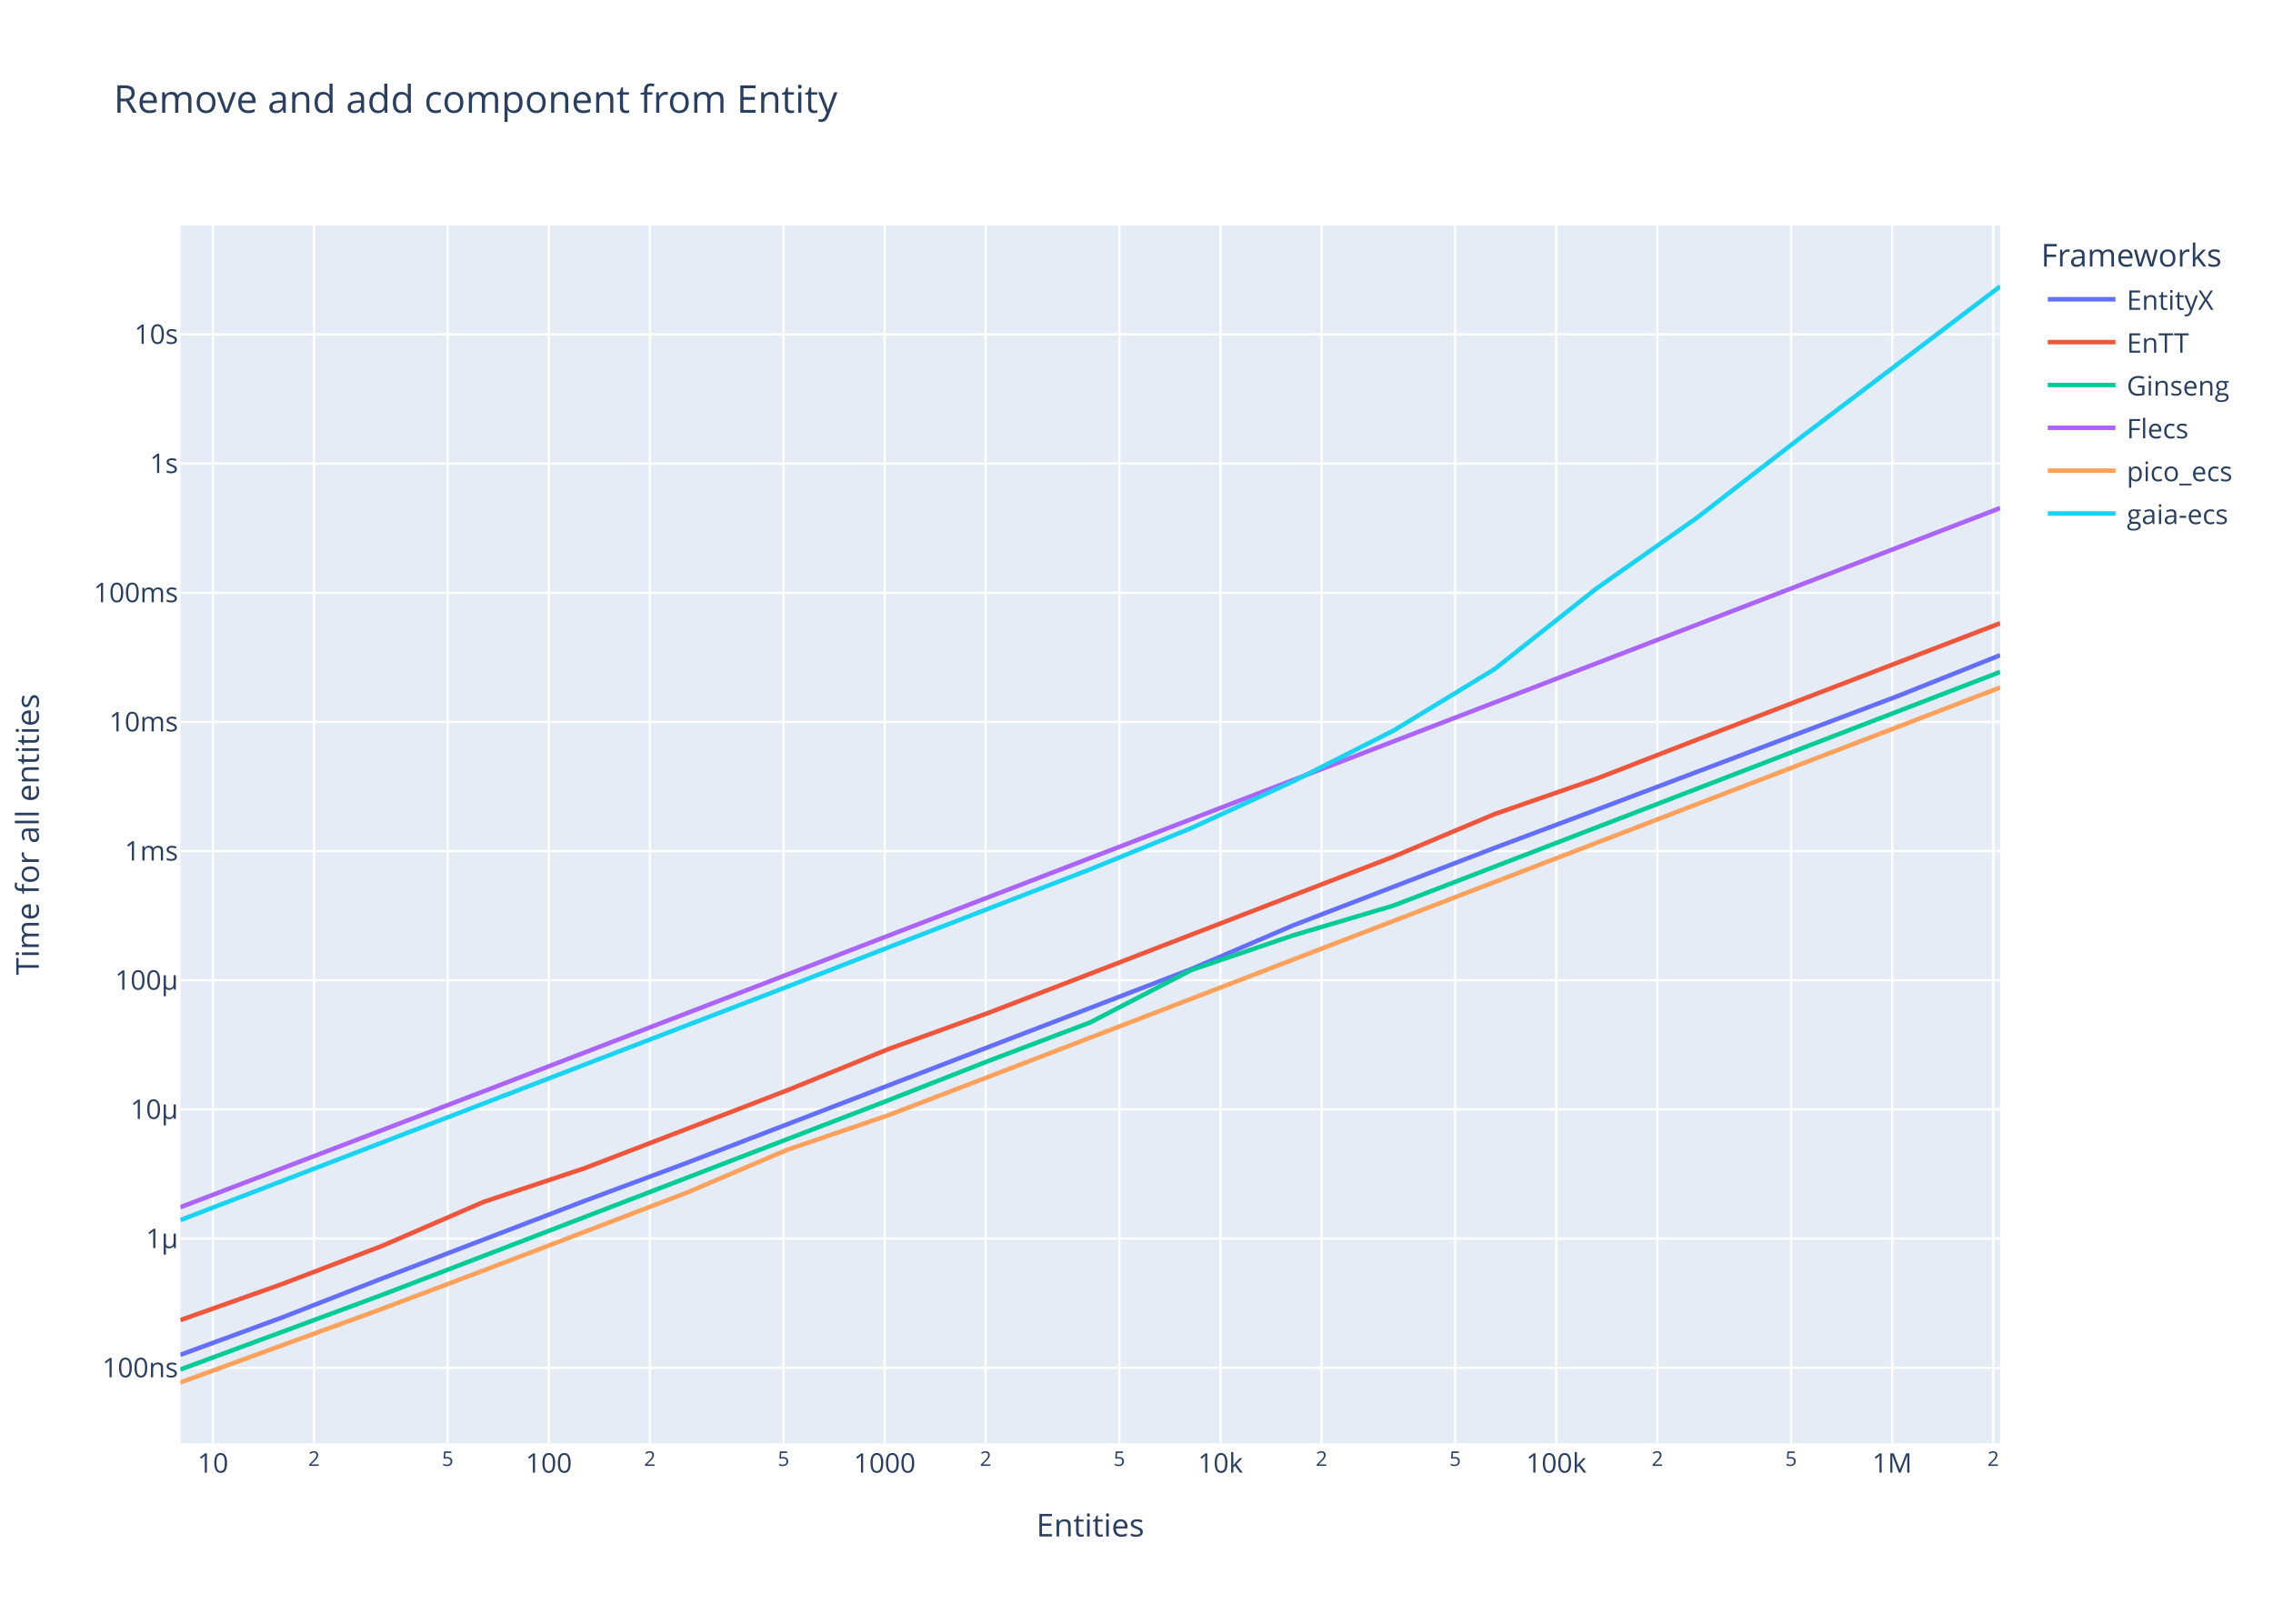
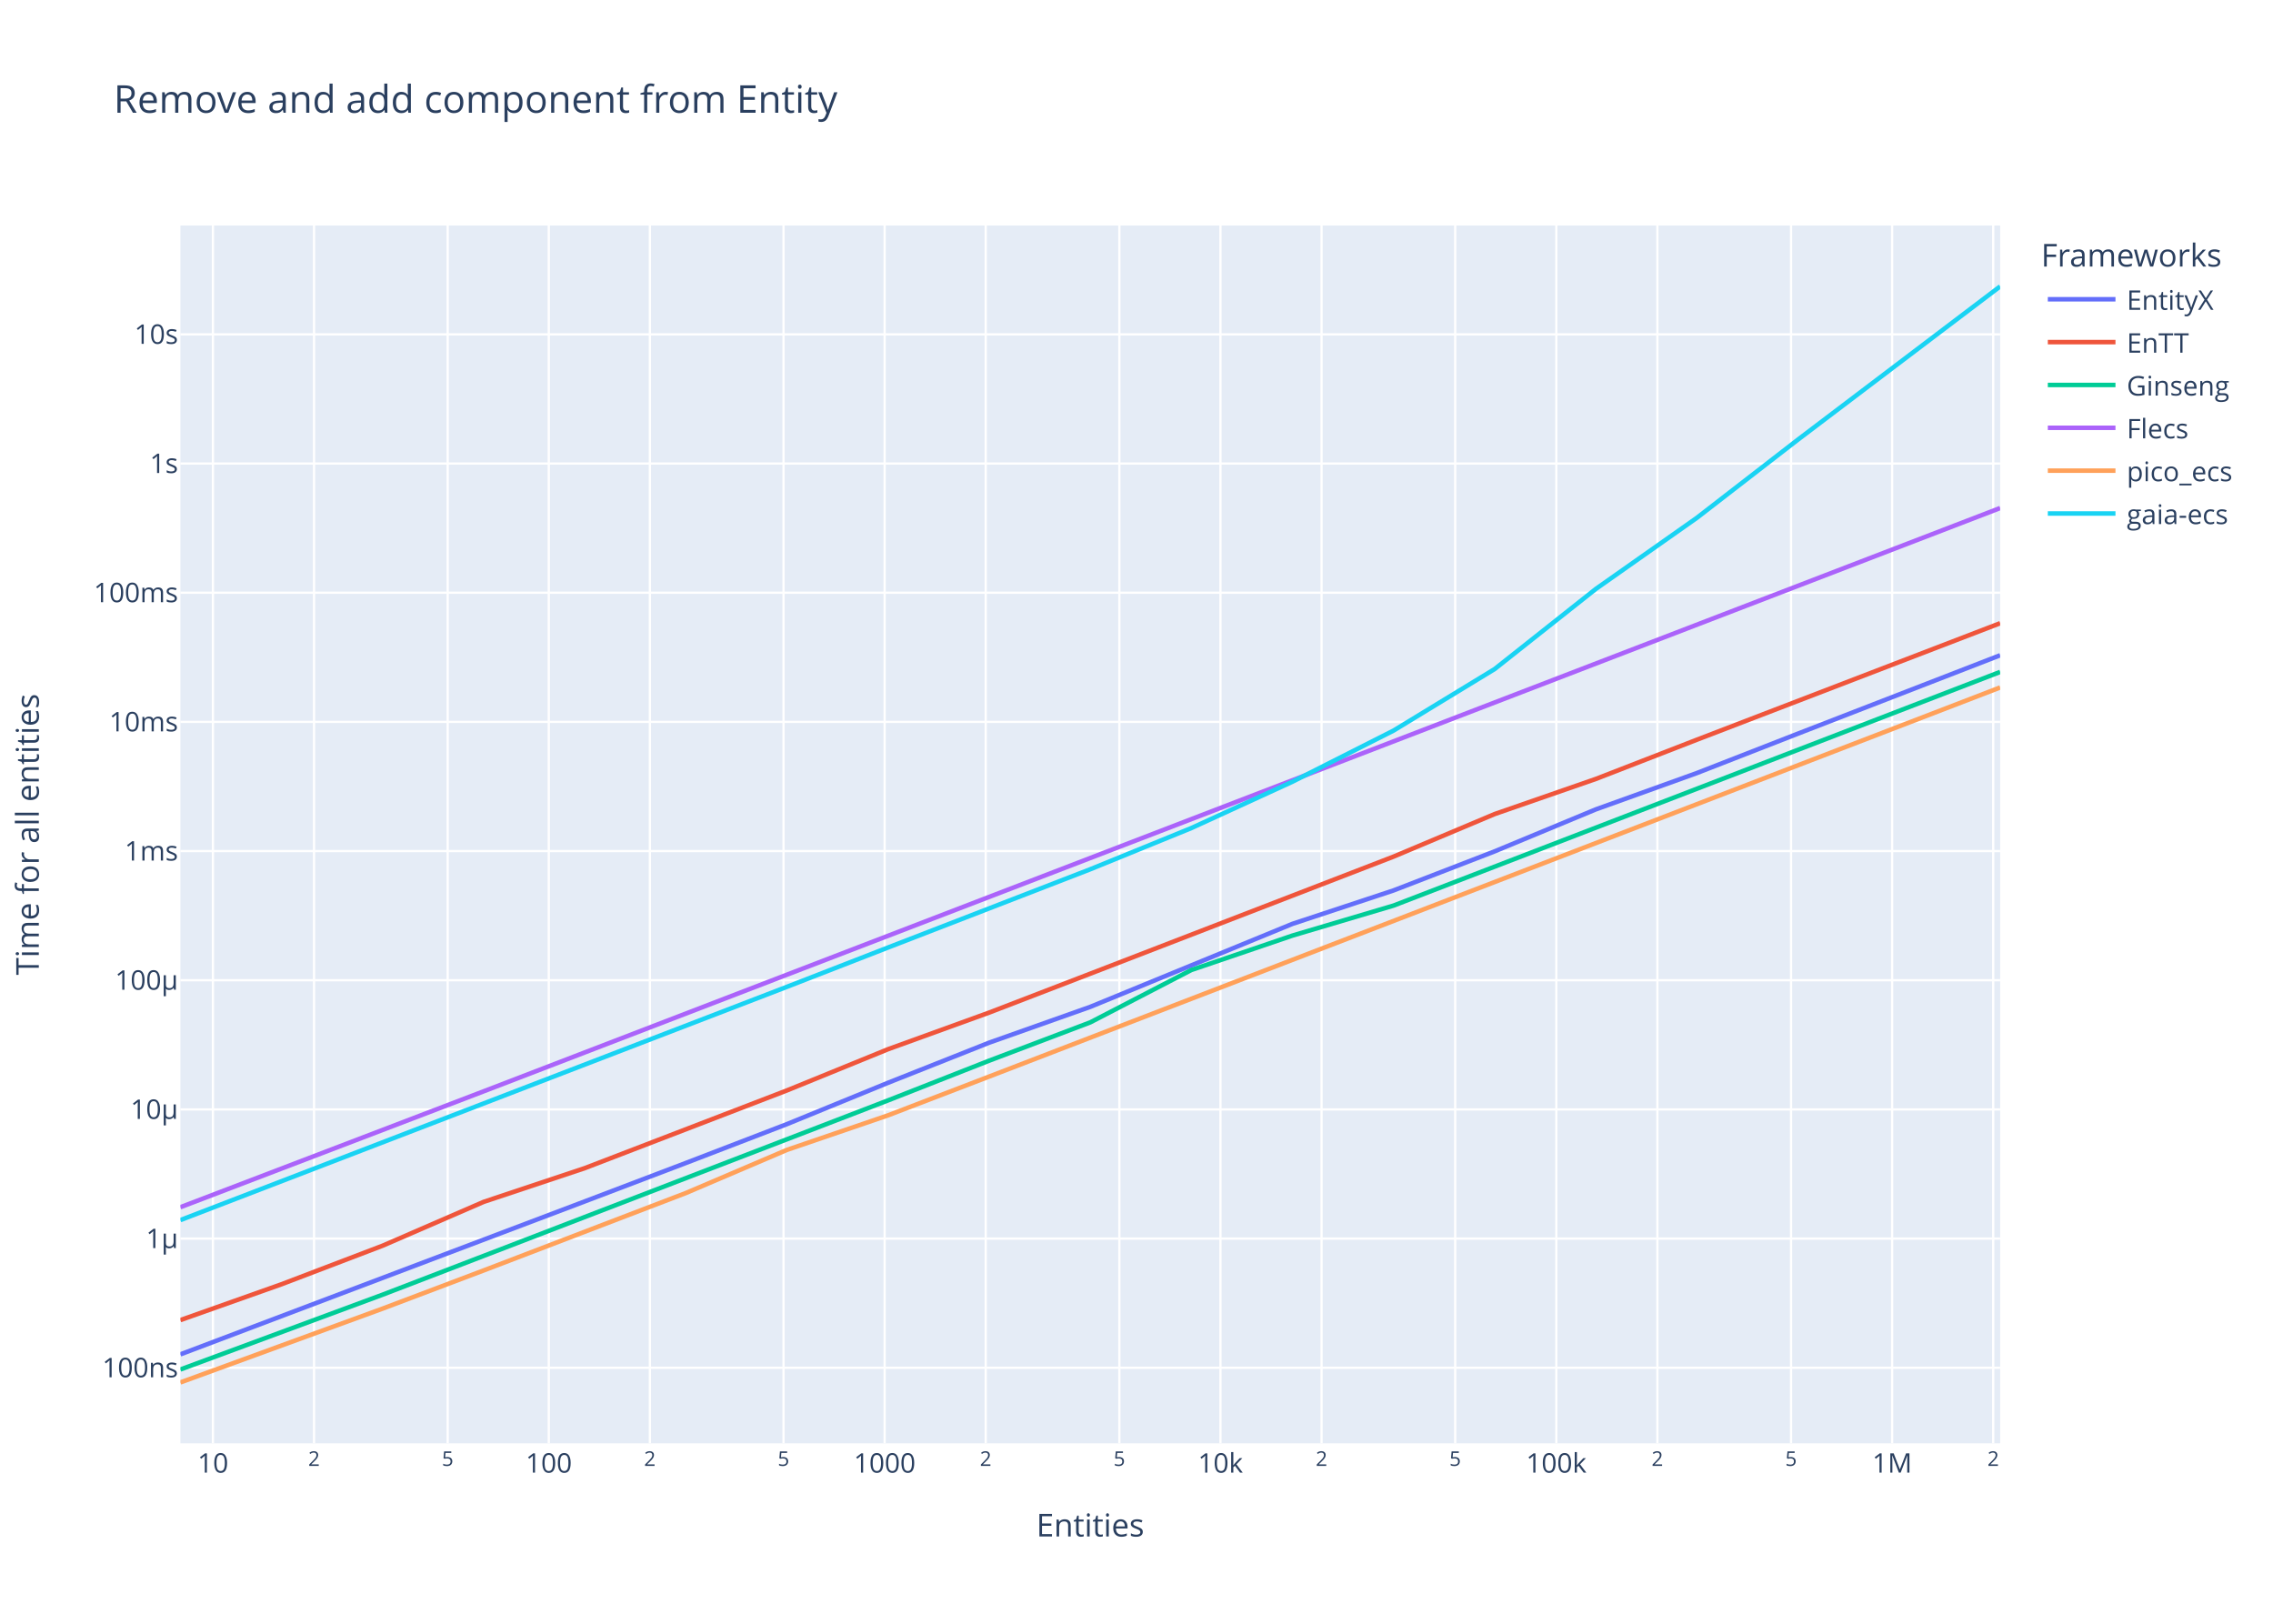
<svg xmlns="http://www.w3.org/2000/svg" class="main-svg" width="1008" height="720" style="" viewBox="0 0 1008 720">
  <rect x="0" y="0" width="1008" height="720" style="fill: rgb(255, 255, 255); fill-opacity: 1;" />
-   <defs id="defs-06bcdb">
+   <defs id="defs-42633a">
    <g class="clips">
-       <clipPath id="clip06bcdbxyplot" class="plotclip">
+       <clipPath id="clip42633axyplot" class="plotclip">
        <rect width="807" height="540" />
      </clipPath>
-       <clipPath class="axesclip" id="clip06bcdbx">
+       <clipPath class="axesclip" id="clip42633ax">
        <rect x="80" y="0" width="807" height="720" />
      </clipPath>
-       <clipPath class="axesclip" id="clip06bcdby">
+       <clipPath class="axesclip" id="clip42633ay">
        <rect x="0" y="100" width="1008" height="540" />
      </clipPath>
-       <clipPath class="axesclip" id="clip06bcdbxy">
+       <clipPath class="axesclip" id="clip42633axy">
        <rect x="80" y="100" width="807" height="540" />
      </clipPath>
    </g>
    <g class="gradients" />
    <g class="patterns" />
  </defs>
  <g class="bglayer">
    <rect class="bg" x="80" y="100" width="807" height="540" style="fill: rgb(229, 236, 246); fill-opacity: 1; stroke-width: 0;" />
  </g>
  <g class="layer-below">
    <g class="imagelayer" />
    <g class="shapelayer" />
  </g>
  <g class="cartesianlayer">
    <g class="subplot xy">
      <g class="layer-subplot">
        <g class="shapelayer" />
        <g class="imagelayer" />
      </g>
      <g class="minor-gridlayer">
        <g class="x" />
        <g class="y" />
      </g>
      <g class="gridlayer">
        <g class="x">
          <path class="xgrid crisp" transform="translate(94.43,0)" d="M0,100v540" style="stroke: rgb(255, 255, 255); stroke-opacity: 1; stroke-width: 1px;" />
          <path class="xgrid crisp" transform="translate(139.27,0)" d="M0,100v540" style="stroke: rgb(255, 255, 255); stroke-opacity: 1; stroke-width: 1px;" />
          <path class="xgrid crisp" transform="translate(198.53,0)" d="M0,100v540" style="stroke: rgb(255, 255, 255); stroke-opacity: 1; stroke-width: 1px;" />
          <path class="xgrid crisp" transform="translate(243.37,0)" d="M0,100v540" style="stroke: rgb(255, 255, 255); stroke-opacity: 1; stroke-width: 1px;" />
          <path class="xgrid crisp" transform="translate(288.2,0)" d="M0,100v540" style="stroke: rgb(255, 255, 255); stroke-opacity: 1; stroke-width: 1px;" />
          <path class="xgrid crisp" transform="translate(347.47,0)" d="M0,100v540" style="stroke: rgb(255, 255, 255); stroke-opacity: 1; stroke-width: 1px;" />
          <path class="xgrid crisp" transform="translate(392.3,0)" d="M0,100v540" style="stroke: rgb(255, 255, 255); stroke-opacity: 1; stroke-width: 1px;" />
          <path class="xgrid crisp" transform="translate(437.13,0)" d="M0,100v540" style="stroke: rgb(255, 255, 255); stroke-opacity: 1; stroke-width: 1px;" />
          <path class="xgrid crisp" transform="translate(496.4,0)" d="M0,100v540" style="stroke: rgb(255, 255, 255); stroke-opacity: 1; stroke-width: 1px;" />
          <path class="xgrid crisp" transform="translate(541.23,0)" d="M0,100v540" style="stroke: rgb(255, 255, 255); stroke-opacity: 1; stroke-width: 1px;" />
          <path class="xgrid crisp" transform="translate(586.07,0)" d="M0,100v540" style="stroke: rgb(255, 255, 255); stroke-opacity: 1; stroke-width: 1px;" />
          <path class="xgrid crisp" transform="translate(645.33,0)" d="M0,100v540" style="stroke: rgb(255, 255, 255); stroke-opacity: 1; stroke-width: 1px;" />
          <path class="xgrid crisp" transform="translate(690.17,0)" d="M0,100v540" style="stroke: rgb(255, 255, 255); stroke-opacity: 1; stroke-width: 1px;" />
          <path class="xgrid crisp" transform="translate(735,0)" d="M0,100v540" style="stroke: rgb(255, 255, 255); stroke-opacity: 1; stroke-width: 1px;" />
          <path class="xgrid crisp" transform="translate(794.27,0)" d="M0,100v540" style="stroke: rgb(255, 255, 255); stroke-opacity: 1; stroke-width: 1px;" />
          <path class="xgrid crisp" transform="translate(839.1,0)" d="M0,100v540" style="stroke: rgb(255, 255, 255); stroke-opacity: 1; stroke-width: 1px;" />
          <path class="xgrid crisp" transform="translate(883.93,0)" d="M0,100v540" style="stroke: rgb(255, 255, 255); stroke-opacity: 1; stroke-width: 1px;" />
        </g>
        <g class="y">
          <path class="ygrid crisp" transform="translate(0,606.5)" d="M80,0h807" style="stroke: rgb(255, 255, 255); stroke-opacity: 1; stroke-width: 1px;" />
          <path class="ygrid crisp" transform="translate(0,549.22)" d="M80,0h807" style="stroke: rgb(255, 255, 255); stroke-opacity: 1; stroke-width: 1px;" />
          <path class="ygrid crisp" transform="translate(0,491.94)" d="M80,0h807" style="stroke: rgb(255, 255, 255); stroke-opacity: 1; stroke-width: 1px;" />
          <path class="ygrid crisp" transform="translate(0,434.66)" d="M80,0h807" style="stroke: rgb(255, 255, 255); stroke-opacity: 1; stroke-width: 1px;" />
          <path class="ygrid crisp" transform="translate(0,377.38)" d="M80,0h807" style="stroke: rgb(255, 255, 255); stroke-opacity: 1; stroke-width: 1px;" />
          <path class="ygrid crisp" transform="translate(0,320.1)" d="M80,0h807" style="stroke: rgb(255, 255, 255); stroke-opacity: 1; stroke-width: 1px;" />
          <path class="ygrid crisp" transform="translate(0,262.82)" d="M80,0h807" style="stroke: rgb(255, 255, 255); stroke-opacity: 1; stroke-width: 1px;" />
          <path class="ygrid crisp" transform="translate(0,205.54)" d="M80,0h807" style="stroke: rgb(255, 255, 255); stroke-opacity: 1; stroke-width: 1px;" />
          <path class="ygrid crisp" transform="translate(0,148.26)" d="M80,0h807" style="stroke: rgb(255, 255, 255); stroke-opacity: 1; stroke-width: 1px;" />
        </g>
      </g>
      <g class="zerolinelayer" />
      <path class="xlines-below" />
      <path class="ylines-below" />
      <g class="overlines-below" />
      <g class="xaxislayer-below" />
      <g class="yaxislayer-below" />
      <g class="overaxes-below" />
-       <g class="plot" transform="translate(80,100)" clip-path="url(#clip06bcdbxyplot)">
+       <g class="plot" transform="translate(80,100)" clip-path="url(#clip42633axyplot)">
        <g class="scatterlayer mlayer">
-           <g class="trace scatter tracea484ca" style="stroke-miterlimit: 2; opacity: 1;">
-             <g class="fills" />
-             <g class="errorbars" />
-             <g class="lines">
-               <path class="js-line" d="M0,500.75L44.83,484.31L89.67,466.81L179.33,432.47L224.17,415.79L448.33,329.7L493.17,310.45L582.83,275.96L627.67,259.19L762.17,208.43L807,190.52" style="vector-effect: none; fill: none; stroke: rgb(99, 110, 250); stroke-opacity: 1; stroke-width: 2px; opacity: 1;" />
-             </g>
-             <g class="points" />
-             <g class="text" />
-           </g>
-           <g class="trace scatter trace9da6d6" style="stroke-miterlimit: 2; opacity: 1;">
+           <g class="trace scatter trace7436c4" style="stroke-miterlimit: 2; opacity: 1;">
+             <g class="fills" />
+             <g class="errorbars" />
+             <g class="lines">
+               <path class="js-line" d="M0,500.55L179.33,432.73L224.17,415.68L269,398.45L313.83,380.12L358.67,362.34L403.5,346.46L493.17,309.65L538,294.83L582.83,277.51L627.67,258.91L672.5,242.79L717.33,225.31L807,190.56" style="vector-effect: none; fill: none; stroke: rgb(99, 110, 250); stroke-opacity: 1; stroke-width: 2px; opacity: 1;" />
+             </g>
+             <g class="points" />
+             <g class="text" />
+           </g>
+           <g class="trace scatter trace7e86ed" style="stroke-miterlimit: 2; opacity: 1;">
            <g class="fills" />
            <g class="errorbars" />
            <g class="lines">
              <path class="js-line" d="M0,485.35L44.83,469.47L89.67,452.37L134.5,432.93L179.33,417.98L269,383.51L313.83,365.24L358.67,349L403.5,331.75L538,279.84L582.83,260.97L627.67,245.41L672.5,228.01L807,176.35" style="vector-effect: none; fill: none; stroke: rgb(239, 85, 59); stroke-opacity: 1; stroke-width: 2px; opacity: 1;" />
            </g>
            <g class="points" />
            <g class="text" />
          </g>
-           <g class="trace scatter trace69bcc8" style="stroke-miterlimit: 2; opacity: 1;">
+           <g class="trace scatter trace34401e" style="stroke-miterlimit: 2; opacity: 1;">
            <g class="fills" />
            <g class="errorbars" />
            <g class="lines">
              <path class="js-line" d="M0,507.26L89.67,474.09L134.5,456.88L313.83,387.93L358.67,370.32L403.5,353.34L448.33,330.12L493.17,314.85L538,301.55L807,197.95" style="vector-effect: none; fill: none; stroke: rgb(0, 204, 150); stroke-opacity: 1; stroke-width: 2px; opacity: 1;" />
            </g>
            <g class="points" />
            <g class="text" />
          </g>
-           <g class="trace scatter trace4a42ee" style="stroke-miterlimit: 2; opacity: 1;">
+           <g class="trace scatter traced40d6a" style="stroke-miterlimit: 2; opacity: 1;">
            <g class="fills" />
            <g class="errorbars" />
            <g class="lines">
              <path class="js-line" d="M0,435.3L134.5,383.91L179.33,366.67L807,125.28" style="vector-effect: none; fill: none; stroke: rgb(171, 99, 250); stroke-opacity: 1; stroke-width: 2px; opacity: 1;" />
            </g>
            <g class="points" />
            <g class="text" />
          </g>
-           <g class="trace scatter trace02ce88" style="stroke-miterlimit: 2; opacity: 1;">
+           <g class="trace scatter trace71a508" style="stroke-miterlimit: 2; opacity: 1;">
            <g class="fills" />
            <g class="errorbars" />
            <g class="lines">
              <path class="js-line" d="M0,513L89.67,480.27L134.5,463.33L224.17,429.01L269,409.88L313.83,394.56L358.67,377.36L807,204.84" style="vector-effect: none; fill: none; stroke: rgb(255, 161, 90); stroke-opacity: 1; stroke-width: 2px; opacity: 1;" />
            </g>
            <g class="points" />
            <g class="text" />
          </g>
-           <g class="trace scatter trace6b4ba9" style="stroke-miterlimit: 2; opacity: 1;">
+           <g class="trace scatter traced07837" style="stroke-miterlimit: 2; opacity: 1;">
            <g class="fills" />
            <g class="errorbars" />
            <g class="lines">
              <path class="js-line" d="M0,441.01L269,337.57L313.83,320.14L403.5,285.45L448.33,267.18L493.17,246.62L538,223.95L582.83,196.67L627.67,161.17L672.5,129.62L717.33,94.94L807,27" style="vector-effect: none; fill: none; stroke: rgb(25, 211, 243); stroke-opacity: 1; stroke-width: 2px; opacity: 1;" />
            </g>
            <g class="points" />
            <g class="text" />
          </g>
        </g>
      </g>
      <g class="overplot" />
      <path class="xlines-above crisp" d="M0,0" style="fill: none;" />
      <path class="ylines-above crisp" d="M0,0" style="fill: none;" />
      <g class="overlines-above" />
      <g class="xaxislayer-above">
        <g class="xtick">
          <text text-anchor="middle" x="0" y="653" transform="translate(94.43,0)" style="font-family: 'Open Sans', verdana, arial, sans-serif; font-size: 12px; fill: rgb(42, 63, 95); fill-opacity: 1; white-space: pre; opacity: 1;">10</text>
        </g>
        <g class="xtick">
          <text text-anchor="middle" x="0" y="650" style="font-family: 'Open Sans', verdana, arial, sans-serif; font-size: 9px; fill: rgb(42, 63, 95); fill-opacity: 1; white-space: pre; opacity: 1;" transform="translate(139.27,0)">2</text>
        </g>
        <g class="xtick">
          <text text-anchor="middle" x="0" y="650" style="font-family: 'Open Sans', verdana, arial, sans-serif; font-size: 9px; fill: rgb(42, 63, 95); fill-opacity: 1; white-space: pre; opacity: 1;" transform="translate(198.53,0)">5</text>
        </g>
        <g class="xtick">
          <text text-anchor="middle" x="0" y="653" style="font-family: 'Open Sans', verdana, arial, sans-serif; font-size: 12px; fill: rgb(42, 63, 95); fill-opacity: 1; white-space: pre; opacity: 1;" transform="translate(243.37,0)">100</text>
        </g>
        <g class="xtick">
          <text text-anchor="middle" x="0" y="650" style="font-family: 'Open Sans', verdana, arial, sans-serif; font-size: 9px; fill: rgb(42, 63, 95); fill-opacity: 1; white-space: pre; opacity: 1;" transform="translate(288.2,0)">2</text>
        </g>
        <g class="xtick">
          <text text-anchor="middle" x="0" y="650" style="font-family: 'Open Sans', verdana, arial, sans-serif; font-size: 9px; fill: rgb(42, 63, 95); fill-opacity: 1; white-space: pre; opacity: 1;" transform="translate(347.47,0)">5</text>
        </g>
        <g class="xtick">
          <text text-anchor="middle" x="0" y="653" style="font-family: 'Open Sans', verdana, arial, sans-serif; font-size: 12px; fill: rgb(42, 63, 95); fill-opacity: 1; white-space: pre; opacity: 1;" transform="translate(392.3,0)">1000</text>
        </g>
        <g class="xtick">
          <text text-anchor="middle" x="0" y="650" style="font-family: 'Open Sans', verdana, arial, sans-serif; font-size: 9px; fill: rgb(42, 63, 95); fill-opacity: 1; white-space: pre; opacity: 1;" transform="translate(437.13,0)">2</text>
        </g>
        <g class="xtick">
          <text text-anchor="middle" x="0" y="650" style="font-family: 'Open Sans', verdana, arial, sans-serif; font-size: 9px; fill: rgb(42, 63, 95); fill-opacity: 1; white-space: pre; opacity: 1;" transform="translate(496.4,0)">5</text>
        </g>
        <g class="xtick">
          <text text-anchor="middle" x="0" y="653" style="font-family: 'Open Sans', verdana, arial, sans-serif; font-size: 12px; fill: rgb(42, 63, 95); fill-opacity: 1; white-space: pre; opacity: 1;" transform="translate(541.23,0)">10k</text>
        </g>
        <g class="xtick">
          <text text-anchor="middle" x="0" y="650" style="font-family: 'Open Sans', verdana, arial, sans-serif; font-size: 9px; fill: rgb(42, 63, 95); fill-opacity: 1; white-space: pre; opacity: 1;" transform="translate(586.07,0)">2</text>
        </g>
        <g class="xtick">
          <text text-anchor="middle" x="0" y="650" style="font-family: 'Open Sans', verdana, arial, sans-serif; font-size: 9px; fill: rgb(42, 63, 95); fill-opacity: 1; white-space: pre; opacity: 1;" transform="translate(645.33,0)">5</text>
        </g>
        <g class="xtick">
          <text text-anchor="middle" x="0" y="653" style="font-family: 'Open Sans', verdana, arial, sans-serif; font-size: 12px; fill: rgb(42, 63, 95); fill-opacity: 1; white-space: pre; opacity: 1;" transform="translate(690.17,0)">100k</text>
        </g>
        <g class="xtick">
          <text text-anchor="middle" x="0" y="650" style="font-family: 'Open Sans', verdana, arial, sans-serif; font-size: 9px; fill: rgb(42, 63, 95); fill-opacity: 1; white-space: pre; opacity: 1;" transform="translate(735,0)">2</text>
        </g>
        <g class="xtick">
          <text text-anchor="middle" x="0" y="650" style="font-family: 'Open Sans', verdana, arial, sans-serif; font-size: 9px; fill: rgb(42, 63, 95); fill-opacity: 1; white-space: pre; opacity: 1;" transform="translate(794.27,0)">5</text>
        </g>
        <g class="xtick">
          <text text-anchor="middle" x="0" y="653" style="font-family: 'Open Sans', verdana, arial, sans-serif; font-size: 12px; fill: rgb(42, 63, 95); fill-opacity: 1; white-space: pre; opacity: 1;" transform="translate(839.1,0)">1M</text>
        </g>
        <g class="xtick">
          <text text-anchor="middle" x="0" y="650" style="font-family: 'Open Sans', verdana, arial, sans-serif; font-size: 9px; fill: rgb(42, 63, 95); fill-opacity: 1; white-space: pre; opacity: 1;" transform="translate(883.93,0)">2</text>
        </g>
      </g>
      <g class="yaxislayer-above">
        <g class="ytick">
          <text text-anchor="end" x="79" y="4.2" transform="translate(0,606.5)" style="font-family: 'Open Sans', verdana, arial, sans-serif; font-size: 12px; fill: rgb(42, 63, 95); fill-opacity: 1; white-space: pre; opacity: 1;">100ns</text>
        </g>
        <g class="ytick">
          <text text-anchor="end" x="79" y="4.2" style="font-family: 'Open Sans', verdana, arial, sans-serif; font-size: 12px; fill: rgb(42, 63, 95); fill-opacity: 1; white-space: pre; opacity: 1;" transform="translate(0,549.22)">1µ</text>
        </g>
        <g class="ytick">
          <text text-anchor="end" x="79" y="4.2" style="font-family: 'Open Sans', verdana, arial, sans-serif; font-size: 12px; fill: rgb(42, 63, 95); fill-opacity: 1; white-space: pre; opacity: 1;" transform="translate(0,491.94)">10µ</text>
        </g>
        <g class="ytick">
          <text text-anchor="end" x="79" y="4.2" style="font-family: 'Open Sans', verdana, arial, sans-serif; font-size: 12px; fill: rgb(42, 63, 95); fill-opacity: 1; white-space: pre; opacity: 1;" transform="translate(0,434.66)">100µ</text>
        </g>
        <g class="ytick">
          <text text-anchor="end" x="79" y="4.2" style="font-family: 'Open Sans', verdana, arial, sans-serif; font-size: 12px; fill: rgb(42, 63, 95); fill-opacity: 1; white-space: pre; opacity: 1;" transform="translate(0,377.38)">1ms</text>
        </g>
        <g class="ytick">
          <text text-anchor="end" x="79" y="4.2" style="font-family: 'Open Sans', verdana, arial, sans-serif; font-size: 12px; fill: rgb(42, 63, 95); fill-opacity: 1; white-space: pre; opacity: 1;" transform="translate(0,320.1)">10ms</text>
        </g>
        <g class="ytick">
          <text text-anchor="end" x="79" y="4.2" style="font-family: 'Open Sans', verdana, arial, sans-serif; font-size: 12px; fill: rgb(42, 63, 95); fill-opacity: 1; white-space: pre; opacity: 1;" transform="translate(0,262.82)">100ms</text>
        </g>
        <g class="ytick">
          <text text-anchor="end" x="79" y="4.2" style="font-family: 'Open Sans', verdana, arial, sans-serif; font-size: 12px; fill: rgb(42, 63, 95); fill-opacity: 1; white-space: pre; opacity: 1;" transform="translate(0,205.54)">1s</text>
        </g>
        <g class="ytick">
          <text text-anchor="end" x="79" y="4.2" style="font-family: 'Open Sans', verdana, arial, sans-serif; font-size: 12px; fill: rgb(42, 63, 95); fill-opacity: 1; white-space: pre; opacity: 1;" transform="translate(0,148.26)">10s</text>
        </g>
      </g>
      <g class="overaxes-above" />
    </g>
  </g>
  <g class="polarlayer" />
  <g class="smithlayer" />
  <g class="ternarylayer" />
  <g class="geolayer" />
  <g class="funnelarealayer" />
  <g class="pielayer" />
  <g class="iciclelayer" />
  <g class="treemaplayer" />
  <g class="sunburstlayer" />
  <g class="glimages" />
-   <defs id="topdefs-06bcdb">
+   <defs id="topdefs-42633a">
    <g class="clips" />
-     <clipPath id="legend06bcdb">
+     <clipPath id="legend42633a">
      <rect width="93" height="143" x="0" y="0" />
    </clipPath>
  </defs>
  <g class="layer-above">
    <g class="imagelayer" />
    <g class="shapelayer" />
  </g>
  <g class="infolayer">
    <g class="legend" pointer-events="all" transform="translate(903.14,100)">
      <rect class="bg" shape-rendering="crispEdges" width="93" height="143" x="0" y="0" style="stroke: rgb(68, 68, 68); stroke-opacity: 1; fill: rgb(255, 255, 255); fill-opacity: 1; stroke-width: 0px;" />
-       <g class="scrollbox" transform="" clip-path="url(#legend06bcdb)">
+       <g class="scrollbox" transform="" clip-path="url(#legend42633a)">
        <text class="legendtitletext" text-anchor="start" x="2" y="18.2" style="font-family: 'Open Sans', verdana, arial, sans-serif; font-size: 14px; fill: rgb(42, 63, 95); fill-opacity: 1; white-space: pre;">Frameworks</text>
        <g class="groups" transform="">
          <g class="traces" transform="translate(0,32.7)" style="opacity: 1;">
            <text class="legendtext" text-anchor="start" x="40" y="4.68" style="font-family: 'Open Sans', verdana, arial, sans-serif; font-size: 12px; fill: rgb(42, 63, 95); fill-opacity: 1; white-space: pre;">EntityX</text>
            <g class="layers" style="opacity: 1;">
              <g class="legendfill" />
              <g class="legendlines">
                <path class="js-line" d="M5,0h30" style="fill: none; stroke: rgb(99, 110, 250); stroke-opacity: 1; stroke-width: 2px;" />
              </g>
              <g class="legendsymbols">
                <g class="legendpoints" />
              </g>
            </g>
            <rect class="legendtoggle" x="0" y="-9.5" width="87.188" height="19" style="fill: rgb(0, 0, 0); fill-opacity: 0;" />
          </g>
        </g>
        <g class="groups" transform="">
          <g class="traces" transform="translate(0,51.7)" style="opacity: 1;">
            <text class="legendtext" text-anchor="start" x="40" y="4.68" style="font-family: 'Open Sans', verdana, arial, sans-serif; font-size: 12px; fill: rgb(42, 63, 95); fill-opacity: 1; white-space: pre;">EnTT</text>
            <g class="layers" style="opacity: 1;">
              <g class="legendfill" />
              <g class="legendlines">
                <path class="js-line" d="M5,0h30" style="fill: none; stroke: rgb(239, 85, 59); stroke-opacity: 1; stroke-width: 2px;" />
              </g>
              <g class="legendsymbols">
                <g class="legendpoints" />
              </g>
            </g>
            <rect class="legendtoggle" x="0" y="-9.5" width="87.188" height="19" style="fill: rgb(0, 0, 0); fill-opacity: 0;" />
          </g>
        </g>
        <g class="groups" transform="">
          <g class="traces" transform="translate(0,70.7)" style="opacity: 1;">
            <text class="legendtext" text-anchor="start" x="40" y="4.68" style="font-family: 'Open Sans', verdana, arial, sans-serif; font-size: 12px; fill: rgb(42, 63, 95); fill-opacity: 1; white-space: pre;">Ginseng</text>
            <g class="layers" style="opacity: 1;">
              <g class="legendfill" />
              <g class="legendlines">
                <path class="js-line" d="M5,0h30" style="fill: none; stroke: rgb(0, 204, 150); stroke-opacity: 1; stroke-width: 2px;" />
              </g>
              <g class="legendsymbols">
                <g class="legendpoints" />
              </g>
            </g>
            <rect class="legendtoggle" x="0" y="-9.5" width="87.188" height="19" style="fill: rgb(0, 0, 0); fill-opacity: 0;" />
          </g>
        </g>
        <g class="groups" transform="">
          <g class="traces" transform="translate(0,89.7)" style="opacity: 1;">
            <text class="legendtext" text-anchor="start" x="40" y="4.68" style="font-family: 'Open Sans', verdana, arial, sans-serif; font-size: 12px; fill: rgb(42, 63, 95); fill-opacity: 1; white-space: pre;">Flecs</text>
            <g class="layers" style="opacity: 1;">
              <g class="legendfill" />
              <g class="legendlines">
                <path class="js-line" d="M5,0h30" style="fill: none; stroke: rgb(171, 99, 250); stroke-opacity: 1; stroke-width: 2px;" />
              </g>
              <g class="legendsymbols">
                <g class="legendpoints" />
              </g>
            </g>
            <rect class="legendtoggle" x="0" y="-9.5" width="87.188" height="19" style="fill: rgb(0, 0, 0); fill-opacity: 0;" />
          </g>
        </g>
        <g class="groups" transform="">
          <g class="traces" transform="translate(0,108.7)" style="opacity: 1;">
            <text class="legendtext" text-anchor="start" x="40" y="4.68" style="font-family: 'Open Sans', verdana, arial, sans-serif; font-size: 12px; fill: rgb(42, 63, 95); fill-opacity: 1; white-space: pre;">pico_ecs</text>
            <g class="layers" style="opacity: 1;">
              <g class="legendfill" />
              <g class="legendlines">
                <path class="js-line" d="M5,0h30" style="fill: none; stroke: rgb(255, 161, 90); stroke-opacity: 1; stroke-width: 2px;" />
              </g>
              <g class="legendsymbols">
                <g class="legendpoints" />
              </g>
            </g>
            <rect class="legendtoggle" x="0" y="-9.5" width="87.188" height="19" style="fill: rgb(0, 0, 0); fill-opacity: 0;" />
          </g>
        </g>
        <g class="groups" transform="">
          <g class="traces" transform="translate(0,127.7)" style="opacity: 1;">
            <text class="legendtext" text-anchor="start" x="40" y="4.68" style="font-family: 'Open Sans', verdana, arial, sans-serif; font-size: 12px; fill: rgb(42, 63, 95); fill-opacity: 1; white-space: pre;">gaia-ecs</text>
            <g class="layers" style="opacity: 1;">
              <g class="legendfill" />
              <g class="legendlines">
                <path class="js-line" d="M5,0h30" style="fill: none; stroke: rgb(25, 211, 243); stroke-opacity: 1; stroke-width: 2px;" />
              </g>
              <g class="legendsymbols">
                <g class="legendpoints" />
              </g>
            </g>
            <rect class="legendtoggle" x="0" y="-9.5" width="87.188" height="19" style="fill: rgb(0, 0, 0); fill-opacity: 0;" />
          </g>
        </g>
      </g>
      <rect class="scrollbar" rx="20" ry="3" width="0" height="0" x="0" y="0" style="fill: rgb(128, 139, 164); fill-opacity: 1;" />
    </g>
    <g class="g-gtitle">
      <text class="gtitle" x="50.4" y="50" text-anchor="start" dy="0em" style="font-family: 'Open Sans', verdana, arial, sans-serif; font-size: 17px; fill: rgb(42, 63, 95); opacity: 1; font-weight: normal; white-space: pre;">Remove and add component from Entity</text>
    </g>
    <g class="g-xtitle">
      <text class="xtitle" x="483.5" y="681.3" text-anchor="middle" style="font-family: 'Open Sans', verdana, arial, sans-serif; font-size: 14px; fill: rgb(42, 63, 95); opacity: 1; font-weight: normal; white-space: pre;">Entities</text>
    </g>
    <g class="g-ytitle">
      <text class="ytitle" transform="rotate(-90,17.21563,370)" x="17.216" y="370" text-anchor="middle" style="font-family: 'Open Sans', verdana, arial, sans-serif; font-size: 14px; fill: rgb(42, 63, 95); opacity: 1; font-weight: normal; white-space: pre;">Time for all entities</text>
    </g>
  </g>
</svg>
